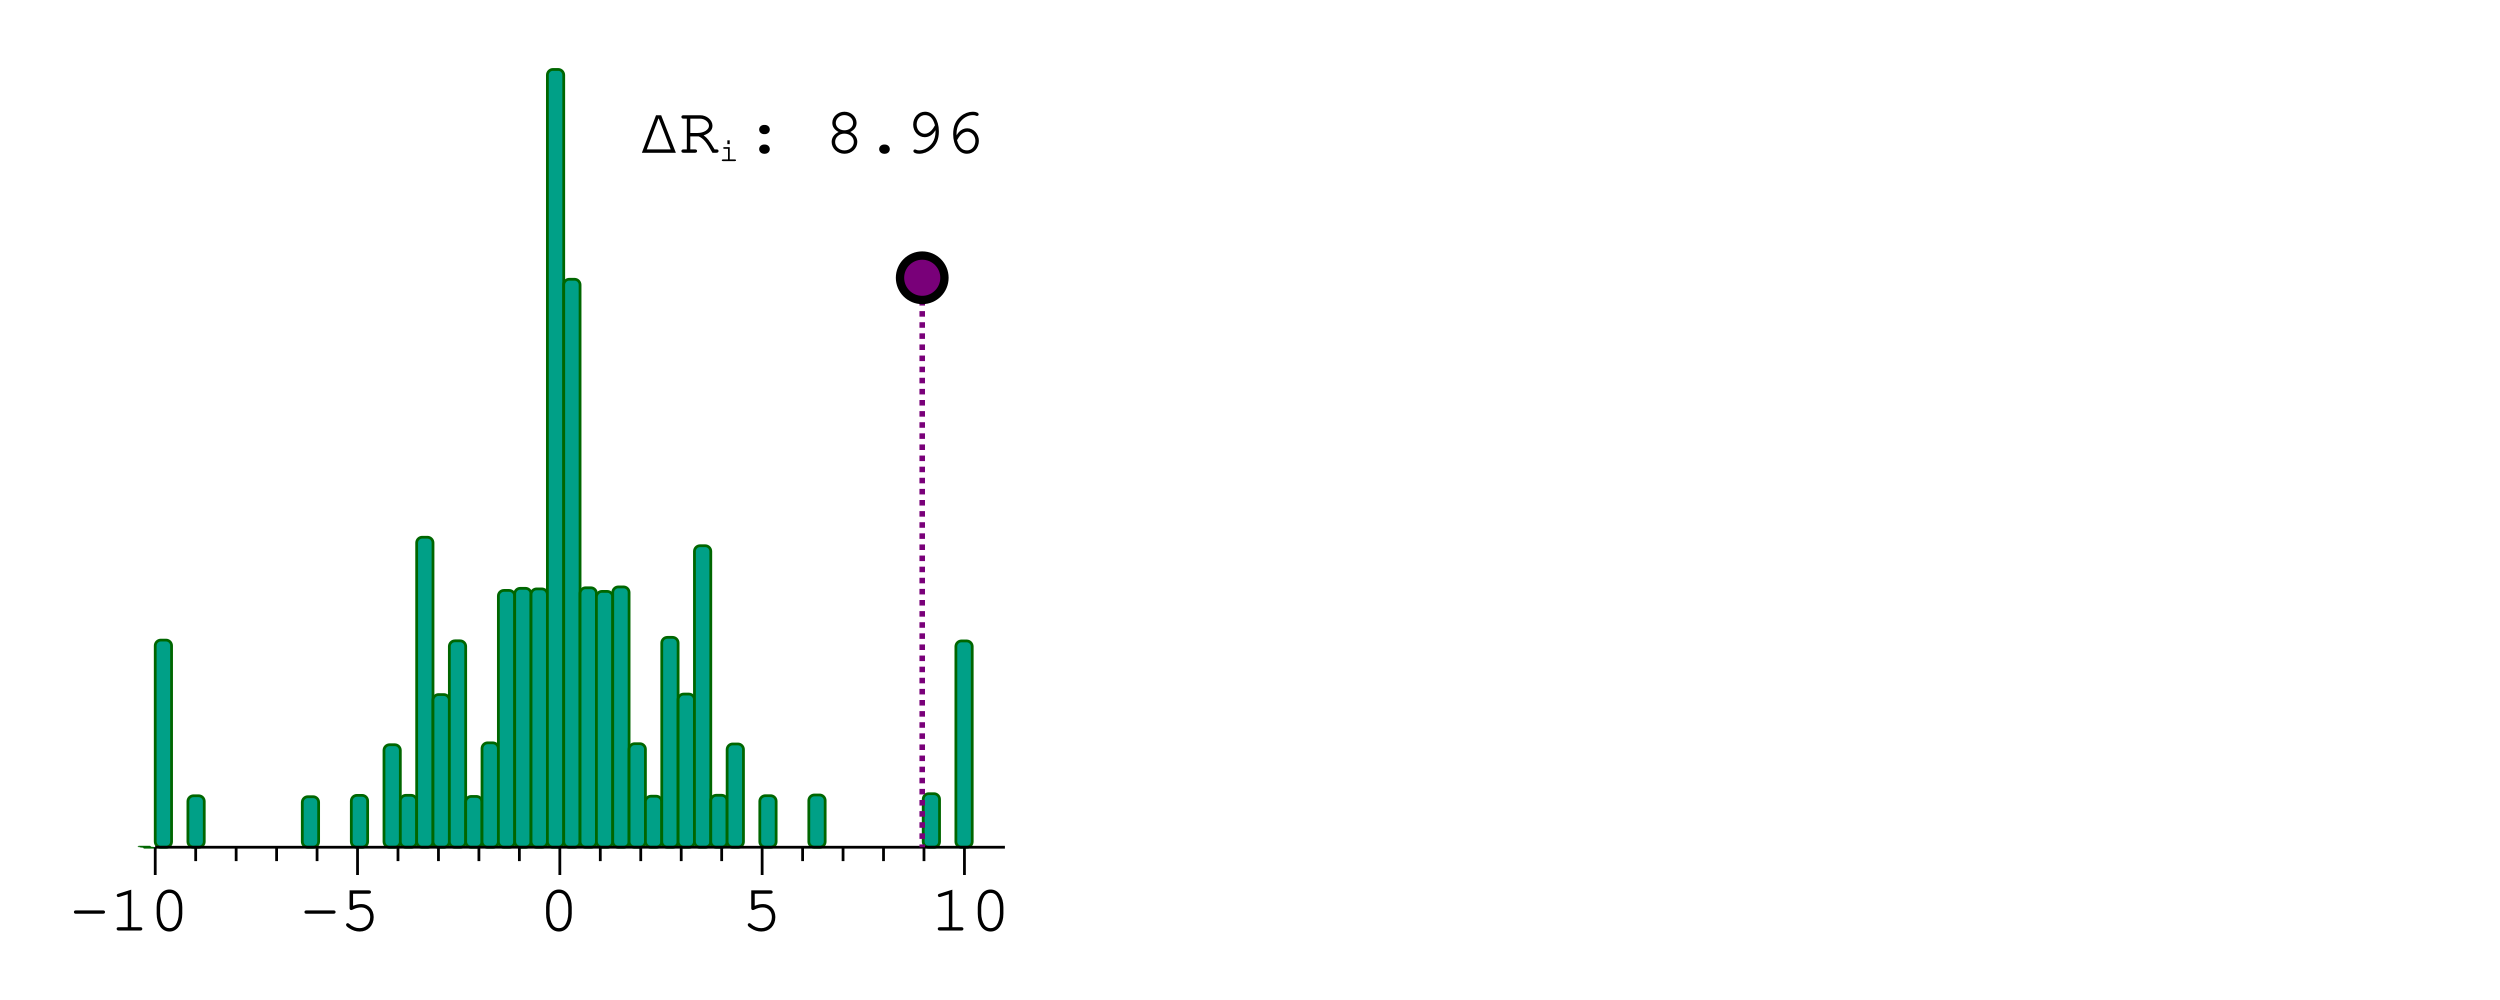
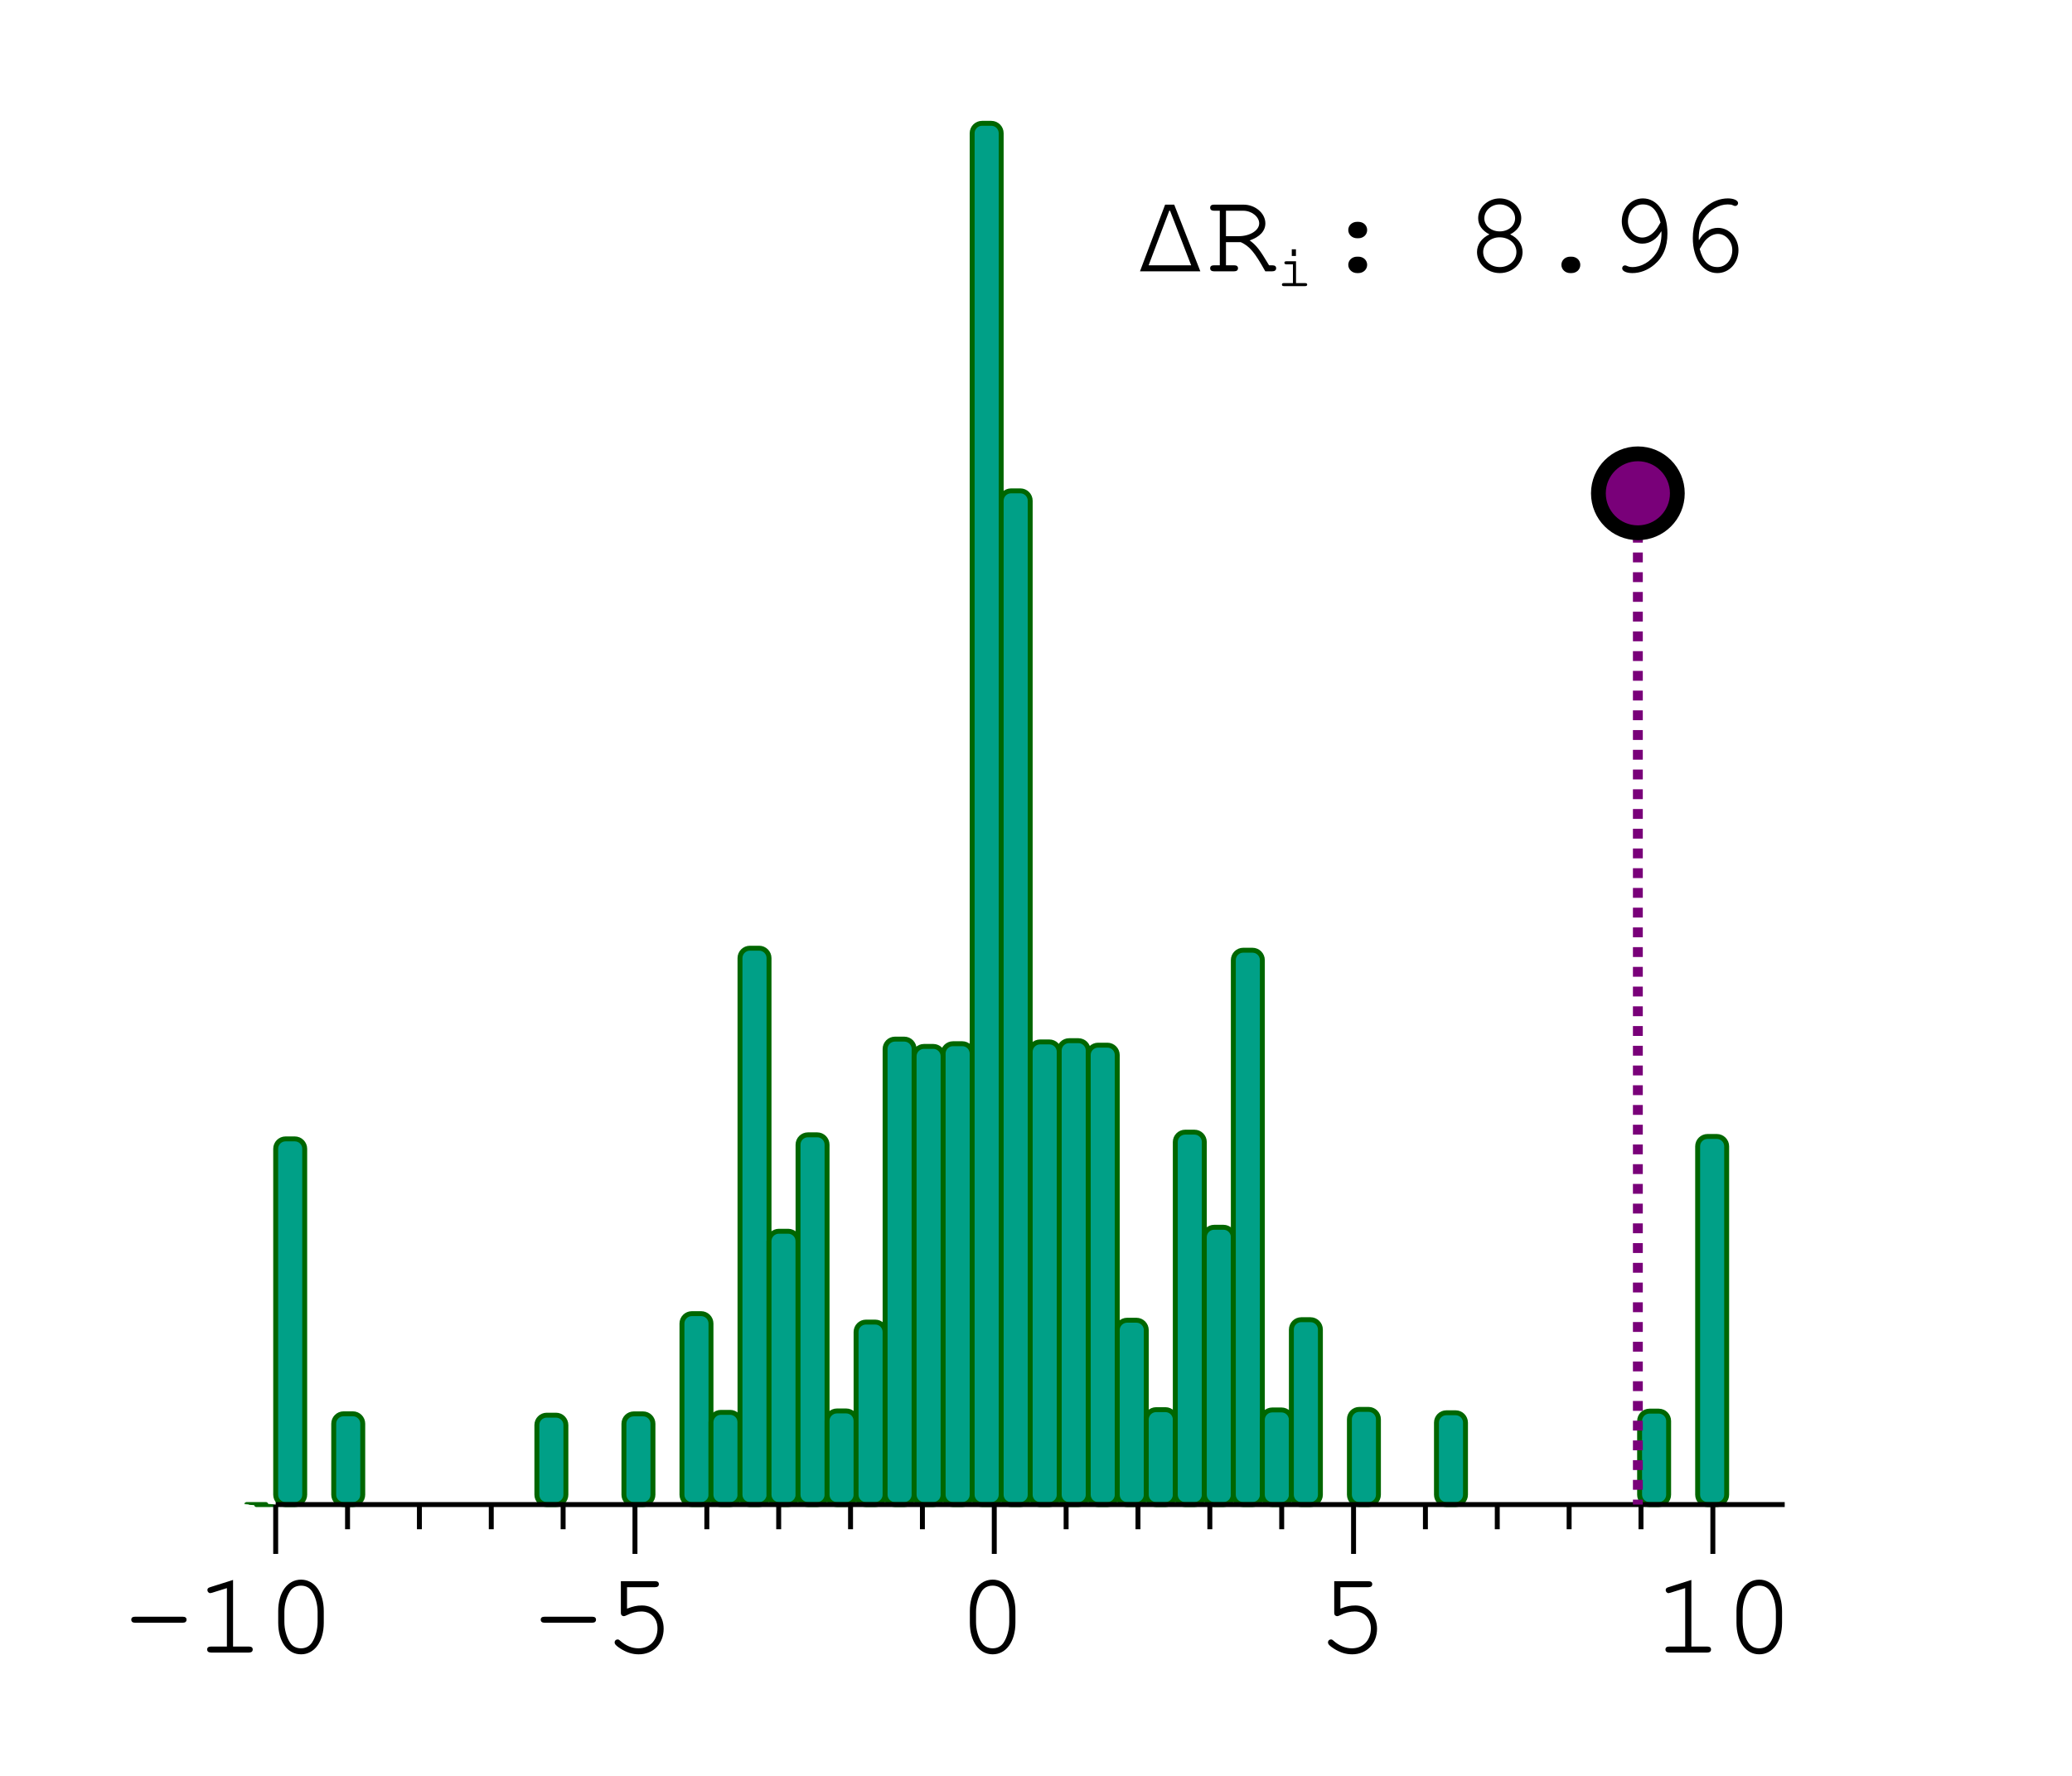
- <svg xmlns="http://www.w3.org/2000/svg" width="900" height="360">
+ <svg xmlns="http://www.w3.org/2000/svg" width="420" height="360">
  <style>
  text { font: 24px courier, monospace; }
  text.t20 { font: 20px courier, monospace; }
  text.t14 { font: 14px courier, monospace; }
  text.t12 { font: 12px courier, monospace; }
  </style>
  <g>
-     <rect x="50" y="304.985" width="5.882" height="0.015" rx="2" style="stroke:#006600; fill:#00A087" />
-     <rect x="55.882" y="230.435" width="5.882" height="74.565" rx="2" style="stroke:#006600; fill:#00A087" />
+     <rect x="50" y="304.992" width="5.882" height="0.008" rx="2" style="stroke:#006600; fill:#00A087" />
+     <rect x="55.882" y="230.873" width="5.882" height="74.127" rx="2" style="stroke:#006600; fill:#00A087" />
    <rect x="61.765" y="305" width="5.882" height="0" rx="2" style="stroke:#006600; fill:#00A087" />
-     <rect x="67.647" y="286.479" width="5.882" height="18.521" rx="2" style="stroke:#006600; fill:#00A087" />
+     <rect x="67.647" y="286.601" width="5.882" height="18.399" rx="2" style="stroke:#006600; fill:#00A087" />
    <rect x="73.529" y="305" width="5.882" height="0" rx="2" style="stroke:#006600; fill:#00A087" />
    <rect x="79.412" y="305" width="5.882" height="0" rx="2" style="stroke:#006600; fill:#00A087" />
    <rect x="85.294" y="305" width="5.882" height="0" rx="2" style="stroke:#006600; fill:#00A087" />
    <rect x="91.176" y="305" width="5.882" height="0" rx="2" style="stroke:#006600; fill:#00A087" />
    <rect x="97.059" y="305" width="5.882" height="0" rx="2" style="stroke:#006600; fill:#00A087" />
    <rect x="102.941" y="305" width="5.882" height="0" rx="2" style="stroke:#006600; fill:#00A087" />
-     <rect x="108.824" y="286.816" width="5.882" height="18.184" rx="2" style="stroke:#006600; fill:#00A087" />
+     <rect x="108.824" y="286.879" width="5.882" height="18.121" rx="2" style="stroke:#006600; fill:#00A087" />
    <rect x="114.706" y="305" width="5.882" height="0" rx="2" style="stroke:#006600; fill:#00A087" />
    <rect x="120.588" y="305" width="5.882" height="0" rx="2" style="stroke:#006600; fill:#00A087" />
-     <rect x="126.471" y="286.334" width="5.882" height="18.666" rx="2" style="stroke:#006600; fill:#00A087" />
+     <rect x="126.471" y="286.617" width="5.882" height="18.383" rx="2" style="stroke:#006600; fill:#00A087" />
    <rect x="132.353" y="305" width="5.882" height="0" rx="2" style="stroke:#006600; fill:#00A087" />
-     <rect x="138.235" y="268.104" width="5.882" height="36.896" rx="2" style="stroke:#006600; fill:#00A087" />
-     <rect x="144.118" y="286.311" width="5.882" height="18.689" rx="2" style="stroke:#006600; fill:#00A087" />
-     <rect x="150" y="193.401" width="5.882" height="111.599" rx="2" style="stroke:#006600; fill:#00A087" />
-     <rect x="155.882" y="250.042" width="5.882" height="54.958" rx="2" style="stroke:#006600; fill:#00A087" />
-     <rect x="161.765" y="230.695" width="5.882" height="74.305" rx="2" style="stroke:#006600; fill:#00A087" />
-     <rect x="167.647" y="286.717" width="5.882" height="18.283" rx="2" style="stroke:#006600; fill:#00A087" />
-     <rect x="173.529" y="267.423" width="5.882" height="37.577" rx="2" style="stroke:#006600; fill:#00A087" />
-     <rect x="179.412" y="212.549" width="5.882" height="92.451" rx="2" style="stroke:#006600; fill:#00A087" />
-     <rect x="185.294" y="211.792" width="5.882" height="93.208" rx="2" style="stroke:#006600; fill:#00A087" />
-     <rect x="191.176" y="212.006" width="5.882" height="92.994" rx="2" style="stroke:#006600; fill:#00A087" />
+     <rect x="138.235" y="266.298" width="5.882" height="38.702" rx="2" style="stroke:#006600; fill:#00A087" />
+     <rect x="144.118" y="286.308" width="5.882" height="18.692" rx="2" style="stroke:#006600; fill:#00A087" />
+     <rect x="150" y="192.217" width="5.882" height="112.783" rx="2" style="stroke:#006600; fill:#00A087" />
+     <rect x="155.882" y="249.595" width="5.882" height="55.405" rx="2" style="stroke:#006600; fill:#00A087" />
+     <rect x="161.765" y="230.048" width="5.882" height="74.952" rx="2" style="stroke:#006600; fill:#00A087" />
+     <rect x="167.647" y="286.023" width="5.882" height="18.977" rx="2" style="stroke:#006600; fill:#00A087" />
+     <rect x="173.529" y="268.01" width="5.882" height="36.99" rx="2" style="stroke:#006600; fill:#00A087" />
+     <rect x="179.412" y="210.646" width="5.882" height="94.354" rx="2" style="stroke:#006600; fill:#00A087" />
+     <rect x="185.294" y="212.127" width="5.882" height="92.873" rx="2" style="stroke:#006600; fill:#00A087" />
+     <rect x="191.176" y="211.579" width="5.882" height="93.421" rx="2" style="stroke:#006600; fill:#00A087" />
    <rect x="197.059" y="25" width="5.882" height="280" rx="2" style="stroke:#006600; fill:#00A087" />
-     <rect x="202.941" y="100.529" width="5.882" height="204.471" rx="2" style="stroke:#006600; fill:#00A087" />
-     <rect x="208.824" y="211.6" width="5.882" height="93.4" rx="2" style="stroke:#006600; fill:#00A087" />
-     <rect x="214.706" y="212.901" width="5.882" height="92.099" rx="2" style="stroke:#006600; fill:#00A087" />
-     <rect x="220.588" y="211.287" width="5.882" height="93.713" rx="2" style="stroke:#006600; fill:#00A087" />
-     <rect x="226.471" y="267.729" width="5.882" height="37.271" rx="2" style="stroke:#006600; fill:#00A087" />
-     <rect x="232.353" y="286.632" width="5.882" height="18.368" rx="2" style="stroke:#006600; fill:#00A087" />
-     <rect x="238.235" y="229.448" width="5.882" height="75.552" rx="2" style="stroke:#006600; fill:#00A087" />
-     <rect x="244.118" y="249.866" width="5.882" height="55.134" rx="2" style="stroke:#006600; fill:#00A087" />
-     <rect x="250" y="196.462" width="5.882" height="108.538" rx="2" style="stroke:#006600; fill:#00A087" />
-     <rect x="255.882" y="286.288" width="5.882" height="18.712" rx="2" style="stroke:#006600; fill:#00A087" />
-     <rect x="261.765" y="267.828" width="5.882" height="37.172" rx="2" style="stroke:#006600; fill:#00A087" />
+     <rect x="202.941" y="99.505" width="5.882" height="205.495" rx="2" style="stroke:#006600; fill:#00A087" />
+     <rect x="208.824" y="211.217" width="5.882" height="93.783" rx="2" style="stroke:#006600; fill:#00A087" />
+     <rect x="214.706" y="210.962" width="5.882" height="94.038" rx="2" style="stroke:#006600; fill:#00A087" />
+     <rect x="220.588" y="211.872" width="5.882" height="93.128" rx="2" style="stroke:#006600; fill:#00A087" />
+     <rect x="226.471" y="267.632" width="5.882" height="37.368" rx="2" style="stroke:#006600; fill:#00A087" />
+     <rect x="232.353" y="285.761" width="5.882" height="19.239" rx="2" style="stroke:#006600; fill:#00A087" />
+     <rect x="238.235" y="229.508" width="5.882" height="75.492" rx="2" style="stroke:#006600; fill:#00A087" />
+     <rect x="244.118" y="248.786" width="5.882" height="56.214" rx="2" style="stroke:#006600; fill:#00A087" />
+     <rect x="250" y="192.625" width="5.882" height="112.375" rx="2" style="stroke:#006600; fill:#00A087" />
+     <rect x="255.882" y="285.822" width="5.882" height="19.178" rx="2" style="stroke:#006600; fill:#00A087" />
+     <rect x="261.765" y="267.524" width="5.882" height="37.476" rx="2" style="stroke:#006600; fill:#00A087" />
    <rect x="267.647" y="305" width="5.882" height="0" rx="2" style="stroke:#006600; fill:#00A087" />
-     <rect x="273.529" y="286.449" width="5.882" height="18.551" rx="2" style="stroke:#006600; fill:#00A087" />
+     <rect x="273.529" y="285.707" width="5.882" height="19.293" rx="2" style="stroke:#006600; fill:#00A087" />
    <rect x="279.412" y="305" width="5.882" height="0" rx="2" style="stroke:#006600; fill:#00A087" />
    <rect x="285.294" y="305" width="5.882" height="0" rx="2" style="stroke:#006600; fill:#00A087" />
-     <rect x="291.176" y="286.188" width="5.882" height="18.812" rx="2" style="stroke:#006600; fill:#00A087" />
+     <rect x="291.176" y="286.393" width="5.882" height="18.607" rx="2" style="stroke:#006600; fill:#00A087" />
    <rect x="297.059" y="305" width="5.882" height="0" rx="2" style="stroke:#006600; fill:#00A087" />
    <rect x="302.941" y="305" width="5.882" height="0" rx="2" style="stroke:#006600; fill:#00A087" />
    <rect x="308.824" y="305" width="5.882" height="0" rx="2" style="stroke:#006600; fill:#00A087" />
    <rect x="314.706" y="305" width="5.882" height="0" rx="2" style="stroke:#006600; fill:#00A087" />
    <rect x="320.588" y="305" width="5.882" height="0" rx="2" style="stroke:#006600; fill:#00A087" />
    <rect x="326.471" y="305" width="5.882" height="0" rx="2" style="stroke:#006600; fill:#00A087" />
-     <rect x="332.353" y="285.729" width="5.882" height="19.271" rx="2" style="stroke:#006600; fill:#00A087" />
+     <rect x="332.353" y="286.061" width="5.882" height="18.939" rx="2" style="stroke:#006600; fill:#00A087" />
    <rect x="338.235" y="305" width="5.882" height="0" rx="2" style="stroke:#006600; fill:#00A087" />
-     <rect x="344.118" y="230.733" width="5.882" height="74.267" rx="2" style="stroke:#006600; fill:#00A087" />
+     <rect x="344.118" y="230.379" width="5.882" height="74.621" rx="2" style="stroke:#006600; fill:#00A087" />
    <line x1="55.882" y1="305" x2="361.765" y2="305" stroke="#000000" />
    <line x1="55.882" y1="305" x2="55.882" y2="315" stroke="#000000" />
    <g transform="translate(25,335)">
      <text>-10</text>
    </g>
    <line x1="70.448" y1="305" x2="70.448" y2="310" stroke="#000000" />
    <line x1="85.014" y1="305" x2="85.014" y2="310" stroke="#000000" />
    <line x1="99.58" y1="305" x2="99.58" y2="310" stroke="#000000" />
    <line x1="114.146" y1="305" x2="114.146" y2="310" stroke="#000000" />
    <line x1="128.711" y1="305" x2="128.711" y2="315" stroke="#000000" />
    <g transform="translate(108,335)">
      <text>-5</text>
    </g>
    <line x1="143.277" y1="305" x2="143.277" y2="310" stroke="#000000" />
    <line x1="157.843" y1="305" x2="157.843" y2="310" stroke="#000000" />
    <line x1="172.409" y1="305" x2="172.409" y2="310" stroke="#000000" />
    <line x1="186.975" y1="305" x2="186.975" y2="310" stroke="#000000" />
    <line x1="201.541" y1="305" x2="201.541" y2="315" stroke="#000000" />
    <g transform="translate(194,335)">
      <text>0</text>
    </g>
    <line x1="216.106" y1="305" x2="216.106" y2="310" stroke="#000000" />
    <line x1="230.672" y1="305" x2="230.672" y2="310" stroke="#000000" />
    <line x1="245.238" y1="305" x2="245.238" y2="310" stroke="#000000" />
    <line x1="259.804" y1="305" x2="259.804" y2="310" stroke="#000000" />
    <line x1="274.37" y1="305" x2="274.37" y2="315" stroke="#000000" />
    <g transform="translate(267,335)">
      <text>5</text>
    </g>
    <line x1="288.936" y1="305" x2="288.936" y2="310" stroke="#000000" />
    <line x1="303.501" y1="305" x2="303.501" y2="310" stroke="#000000" />
    <line x1="318.067" y1="305" x2="318.067" y2="310" stroke="#000000" />
    <line x1="332.633" y1="305" x2="332.633" y2="310" stroke="#000000" />
    <line x1="347.199" y1="305" x2="347.199" y2="315" stroke="#000000" />
    <g transform="translate(335,335)">
      <text>10</text>
    </g>
    <text x="230" y="55" font-size="16">
ΔR<tspan dy="3" font-size="12">i</tspan>
    </text>
    <text x="268" y="55">: 8.96</text>
    <g fill="none" stroke="#790079" stroke-width="2">
      <path stroke-dasharray="2,2" d="M332 100 l0 205" />
    </g>
    <circle cx="332" cy="100" r="8" stroke="black" stroke-width="3" fill="#790079" />
  </g>
</svg>
